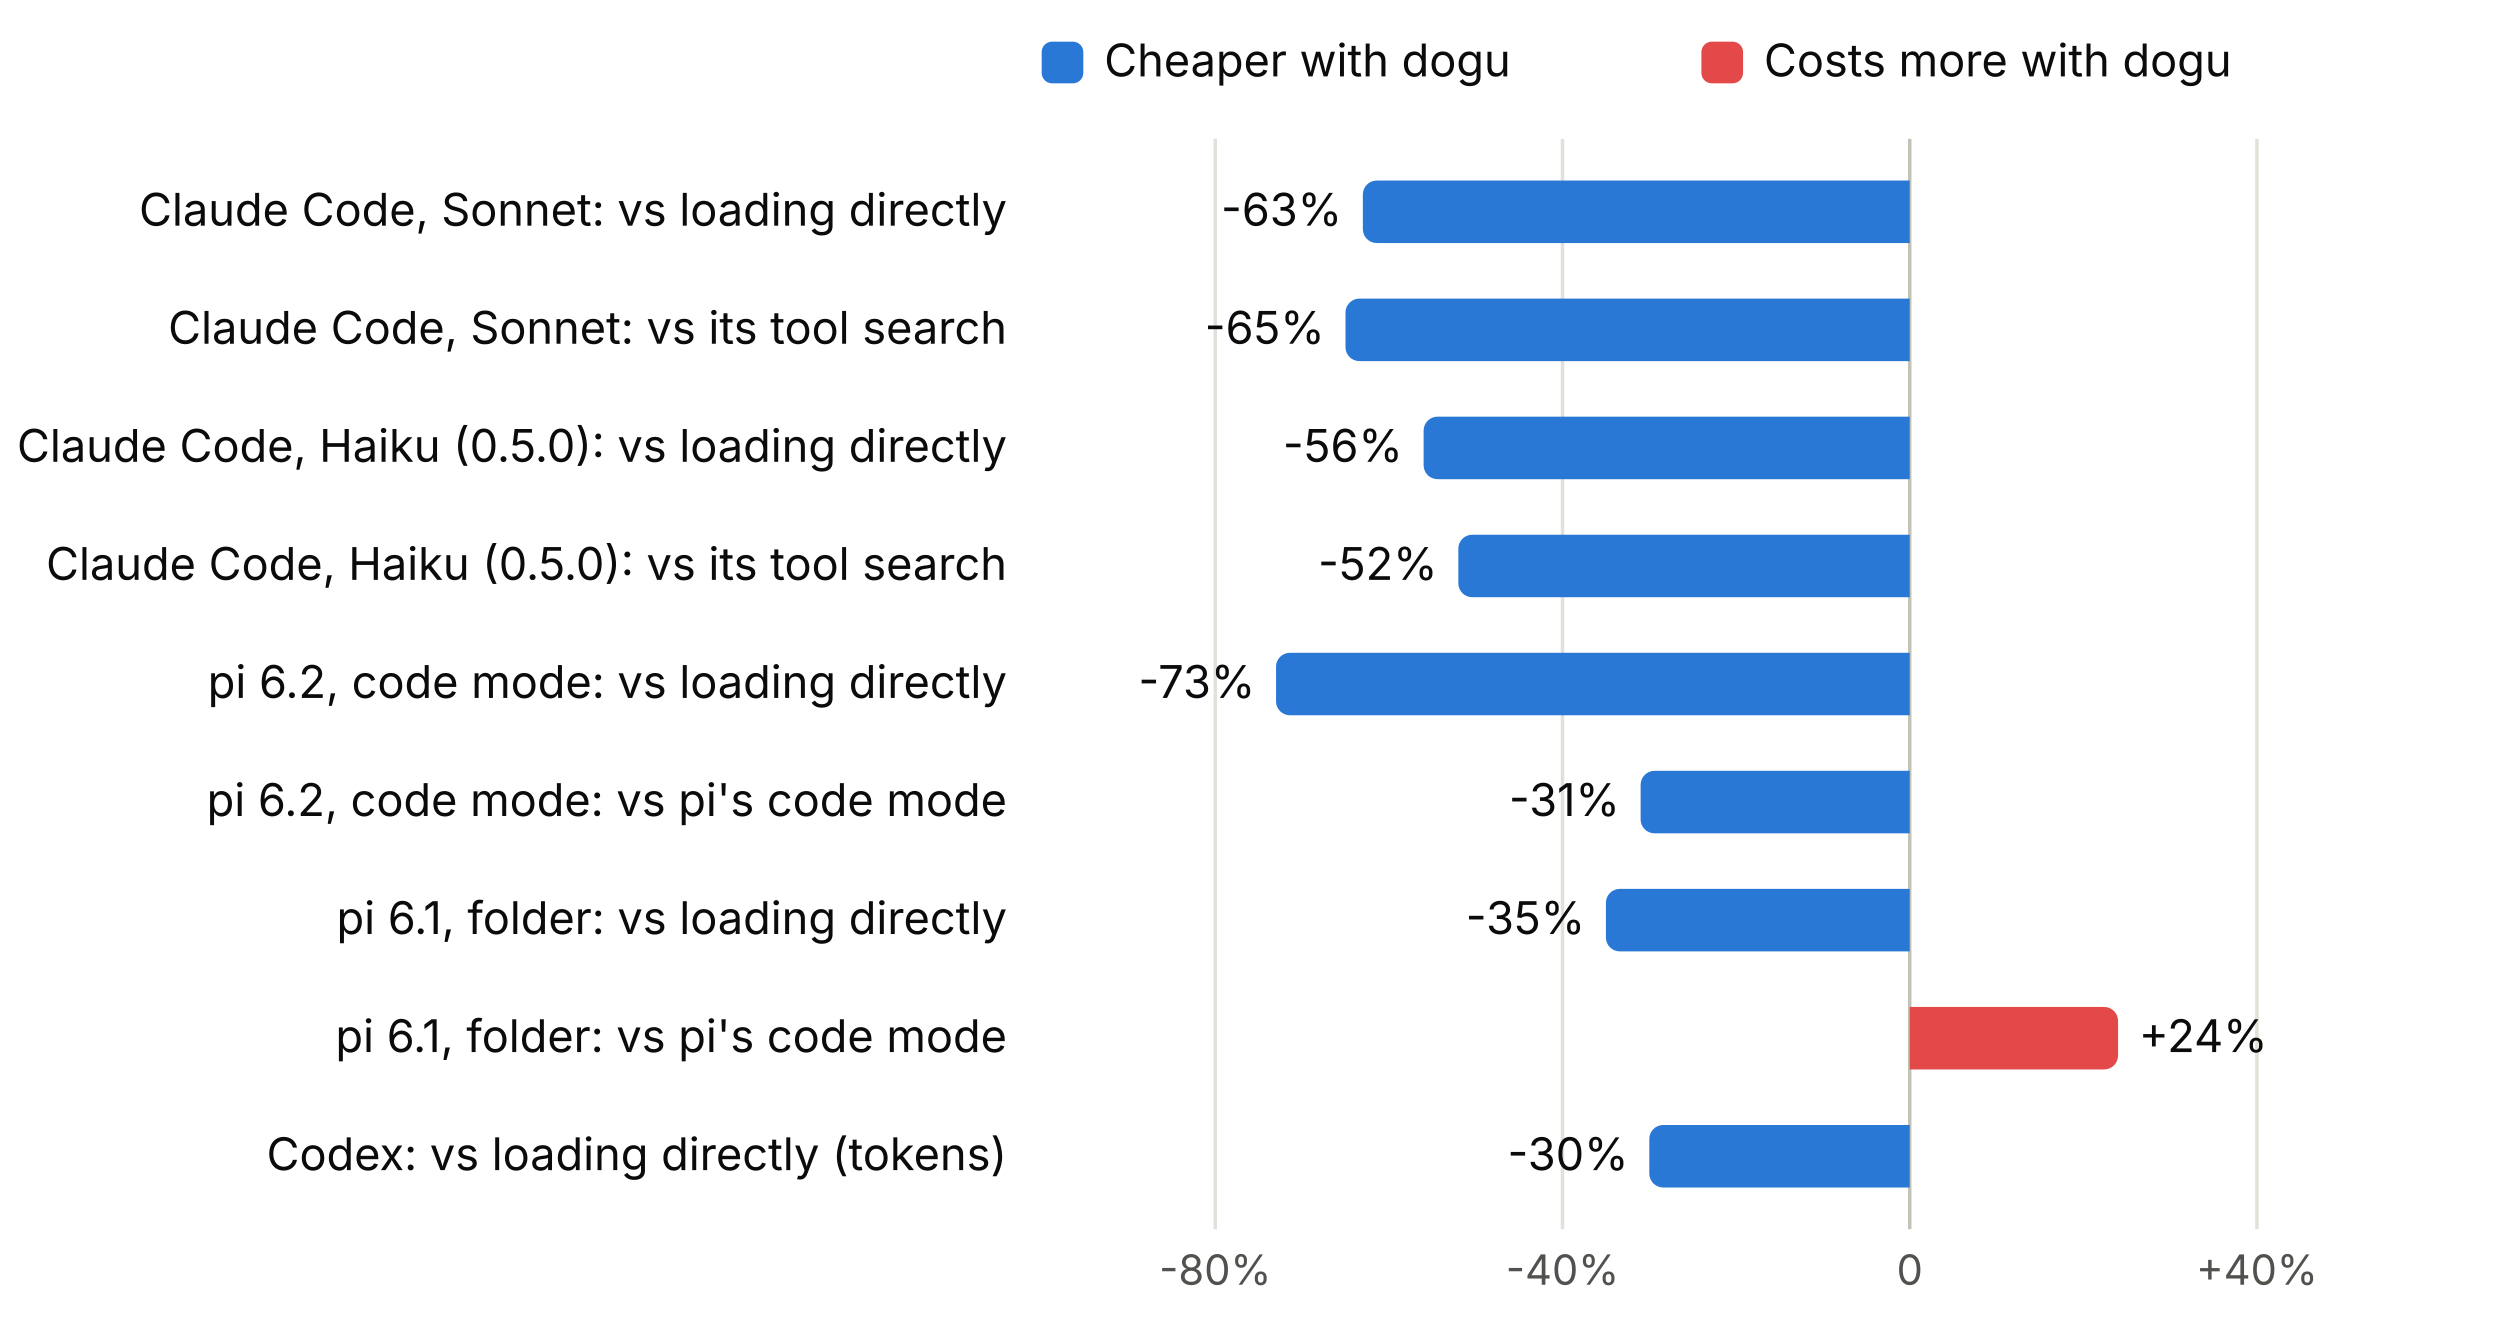
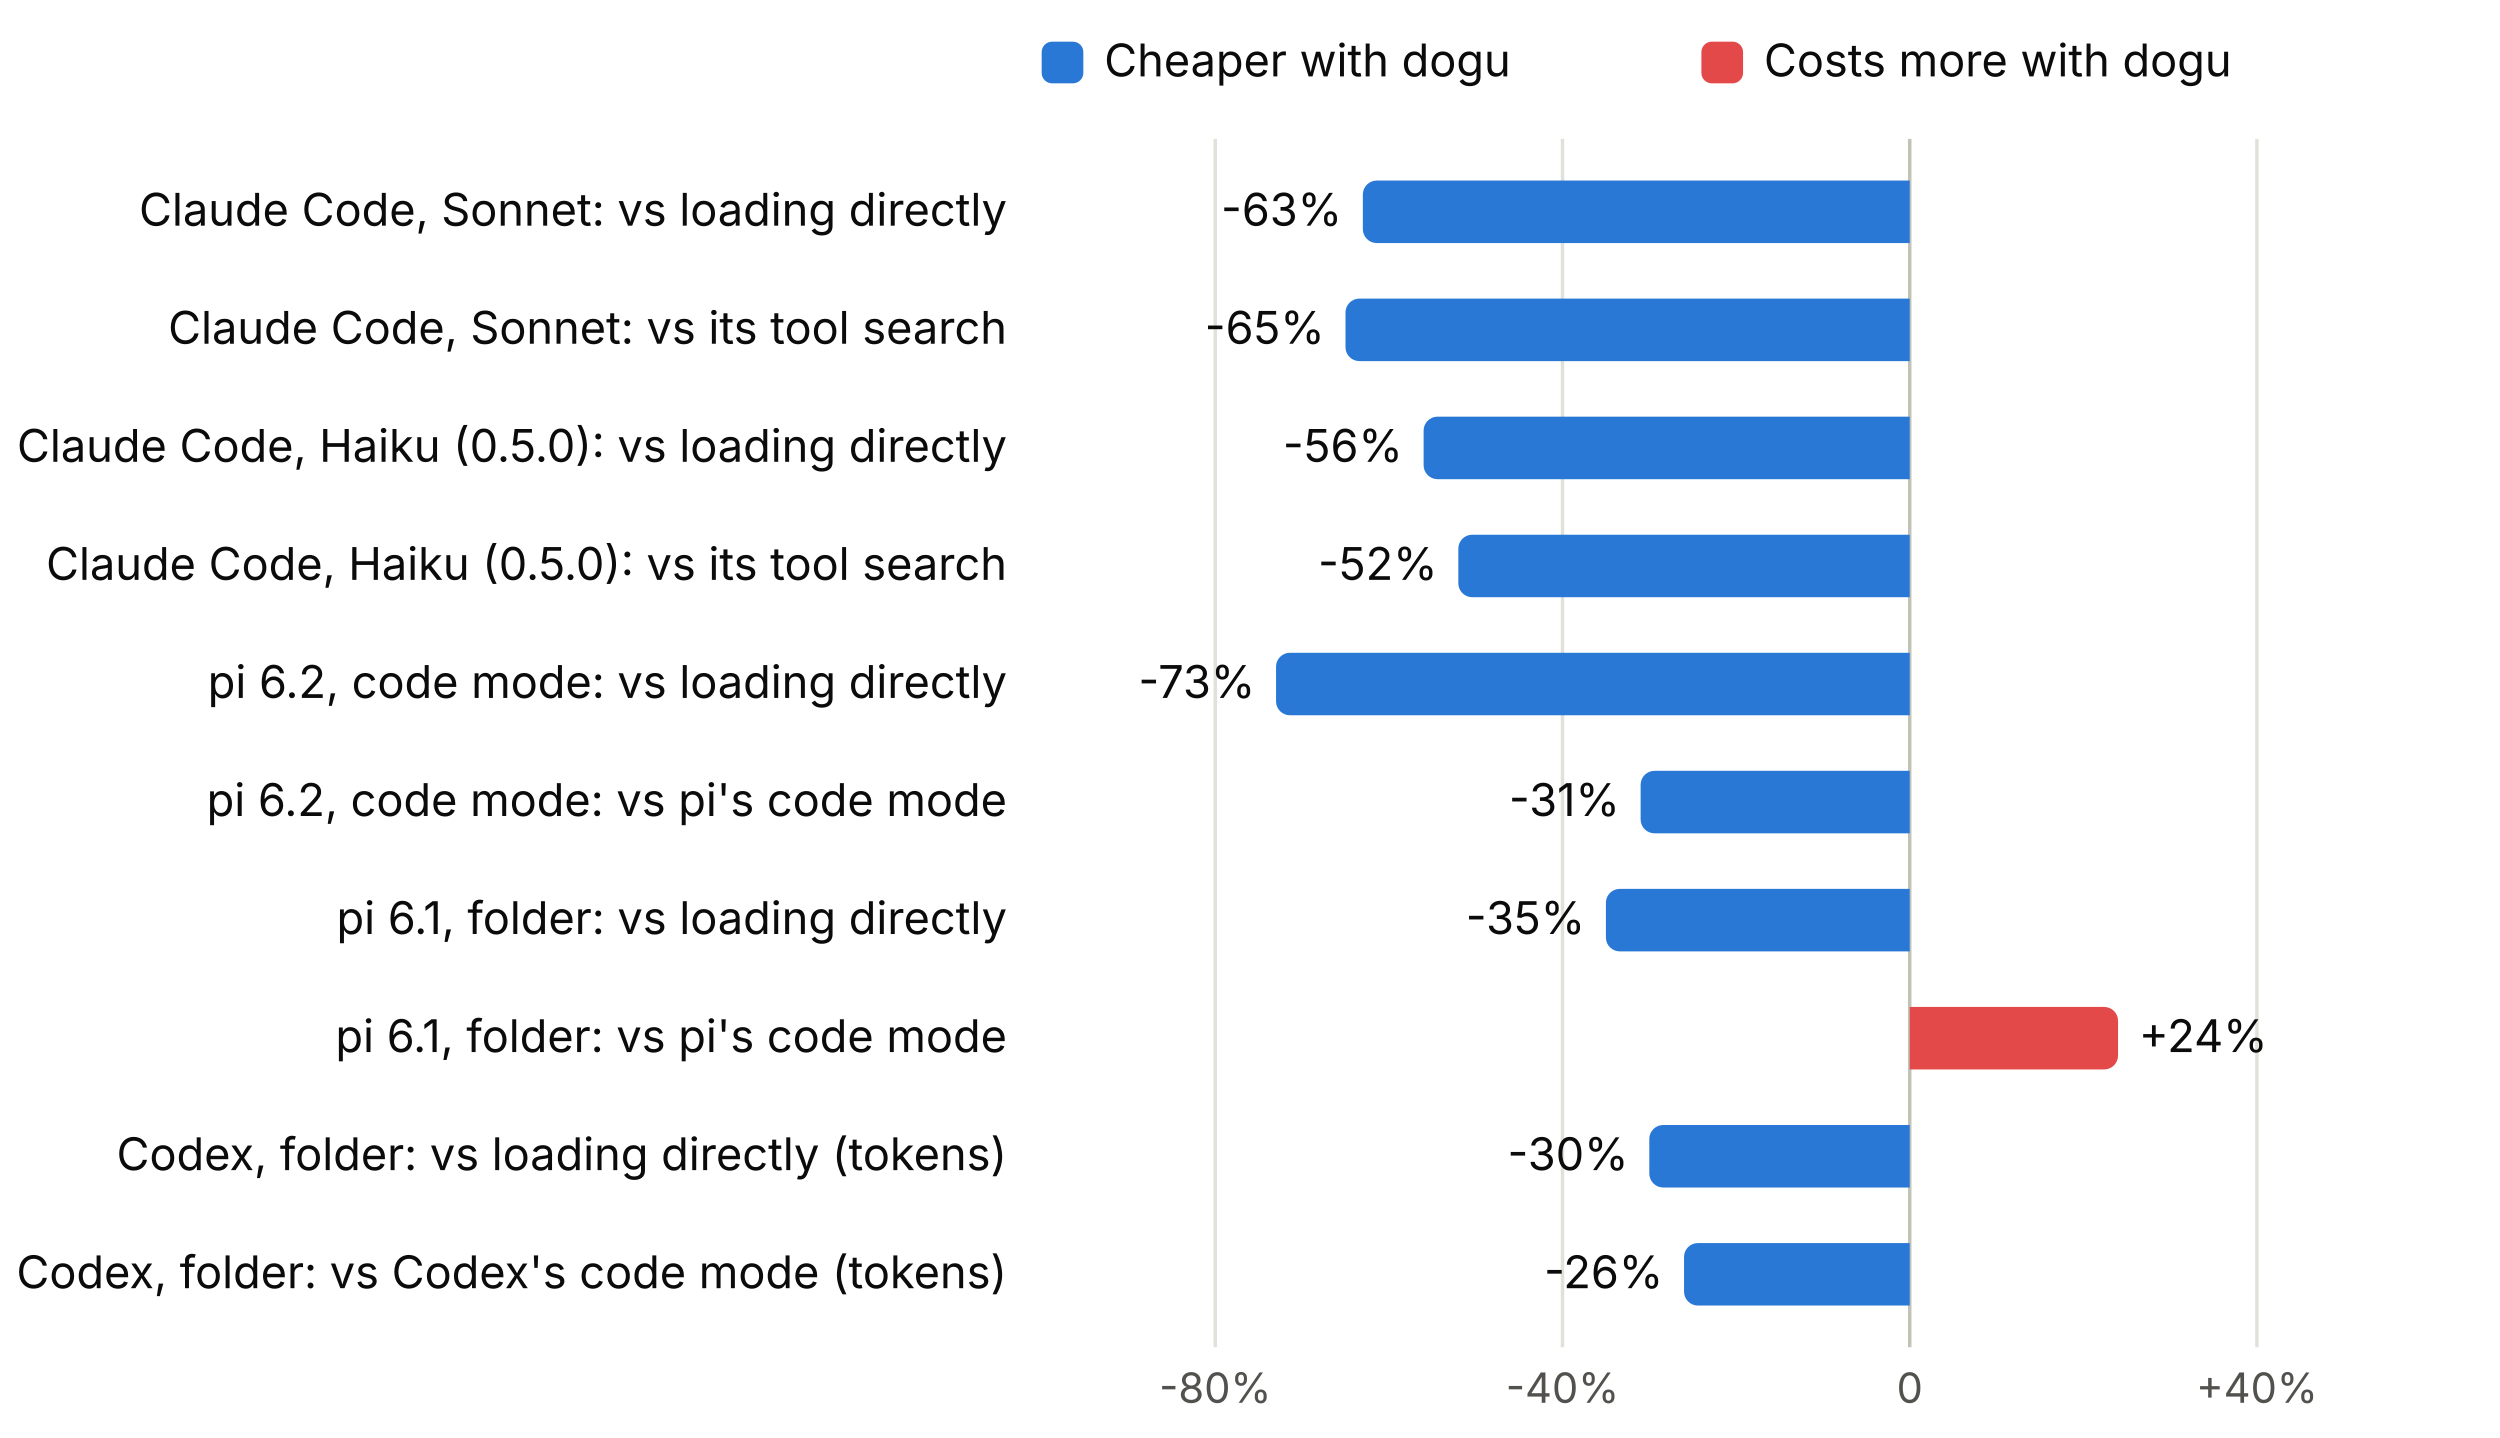
- <svg xmlns="http://www.w3.org/2000/svg" viewBox="0 0 720 380" width="720" height="380" role="img" aria-labelledby="t">
+ <svg xmlns="http://www.w3.org/2000/svg" viewBox="0 0 720 414" width="720" height="414" role="img" aria-labelledby="t">
  <style>
  text { font-family: system-ui, -apple-system, "Segoe UI", sans-serif; font-size: 13px; fill: #0b0b0b; }
  .muted { fill: #52514e; font-size: 12px; }
  .big { font-size: 34px; font-weight: 650; }
  .head { font-size: 15px; font-weight: 600; }
  .grid { stroke: #e1e0d9; stroke-width: 1; }
  .axis { stroke: #c3c2b7; stroke-width: 1; }
  .line { stroke: #52514e; stroke-width: 1.5; fill: none; }
  .card { fill: #f3f2ee; stroke: #e1e0d9; }
  .page { fill: #fcfcfb; stroke: #8a8983; stroke-width: 1; }
  .dogu { fill: #2a78d6; } .other { fill: #eb6834; } .more { fill: #e34948; }
  .s-dogu { stroke: #2a78d6; } .s-other { stroke: #eb6834; }
  .startup { fill: #eda100; } .model { fill: #6250d6; } .tools { fill: #1baf7a; }
  .gap { stroke: #fcfcfb; stroke-width: 2; }
  @media (prefers-color-scheme: dark) {
    text { fill: #f0efec; } .muted { fill: #c3c2b7; }
    .grid { stroke: #2c2c2a; } .axis { stroke: #383835; } .line { stroke: #c3c2b7; }
    .card { fill: #232322; stroke: #383835; } .page { fill: #1a1a19; stroke: #8a8983; }
    .dogu { fill: #3987e5; } .other { fill: #d95926; } .more { fill: #e66767; }
    .s-dogu { stroke: #3987e5; } .s-other { stroke: #d95926; }
    .startup { fill: #c98500; } .model { fill: #9085e9; } .tools { fill: #199e70; }
    .gap { stroke: #1a1a19; }
  }</style>
  <rect class="dogu" x="300" y="12" width="12" height="12" rx="3" />
  <text x="318" y="22">Cheaper with dogu</text>
  <rect class="more" x="490" y="12" width="12" height="12" rx="3" />
  <text x="508" y="22">Costs more with dogu</text>
-   <line class="grid" x1="350" x2="350" y1="40" y2="354" />
-   <text class="muted" x="350" y="370" text-anchor="middle">-80%</text>
-   <line class="grid" x1="450" x2="450" y1="40" y2="354" />
-   <text class="muted" x="450" y="370" text-anchor="middle">-40%</text>
-   <line class="axis" x1="550" x2="550" y1="40" y2="354" />
-   <text class="muted" x="550" y="370" text-anchor="middle">0</text>
-   <line class="grid" x1="650" x2="650" y1="40" y2="354" />
-   <text class="muted" x="650" y="370" text-anchor="middle">+40%</text>
+   <line class="grid" x1="350" x2="350" y1="40" y2="388" />
+   <text class="muted" x="350" y="404" text-anchor="middle">-80%</text>
+   <line class="grid" x1="450" x2="450" y1="40" y2="388" />
+   <text class="muted" x="450" y="404" text-anchor="middle">-40%</text>
+   <line class="axis" x1="550" x2="550" y1="40" y2="388" />
+   <text class="muted" x="550" y="404" text-anchor="middle">0</text>
+   <line class="grid" x1="650" x2="650" y1="40" y2="388" />
+   <text class="muted" x="650" y="404" text-anchor="middle">+40%</text>
  <text x="290" y="65" text-anchor="end">Claude Code, Sonnet: vs loading directly</text>
  <path class="dogu" d="M550,52 h-153.5 a4,4 0 0 0 -4,4 v10 a4,4 0 0 0 4,4 h153.5 z" />
  <text x="386.5" y="65" text-anchor="end">-63%</text>
  <text x="290" y="99" text-anchor="end">Claude Code, Sonnet: vs its tool search</text>
  <path class="dogu" d="M550,86 h-158.5 a4,4 0 0 0 -4,4 v10 a4,4 0 0 0 4,4 h158.5 z" />
  <text x="381.5" y="99" text-anchor="end">-65%</text>
  <text x="290" y="133" text-anchor="end">Claude Code, Haiku (0.5.0): vs loading directly</text>
  <path class="dogu" d="M550,120 h-136 a4,4 0 0 0 -4,4 v10 a4,4 0 0 0 4,4 h136 z" />
  <text x="404" y="133" text-anchor="end">-56%</text>
  <text x="290" y="167" text-anchor="end">Claude Code, Haiku (0.5.0): vs its tool search</text>
  <path class="dogu" d="M550,154 h-126 a4,4 0 0 0 -4,4 v10 a4,4 0 0 0 4,4 h126 z" />
  <text x="414" y="167" text-anchor="end">-52%</text>
  <text x="290" y="201" text-anchor="end">pi 6.2, code mode: vs loading directly</text>
  <path class="dogu" d="M550,188 h-178.5 a4,4 0 0 0 -4,4 v10 a4,4 0 0 0 4,4 h178.5 z" />
  <text x="361.5" y="201" text-anchor="end">-73%</text>
  <text x="290" y="235" text-anchor="end">pi 6.2, code mode: vs pi's code mode</text>
  <path class="dogu" d="M550,222 h-73.5 a4,4 0 0 0 -4,4 v10 a4,4 0 0 0 4,4 h73.5 z" />
  <text x="466.5" y="235" text-anchor="end">-31%</text>
  <text x="290" y="269" text-anchor="end">pi 6.1, folder: vs loading directly</text>
  <path class="dogu" d="M550,256 h-83.5 a4,4 0 0 0 -4,4 v10 a4,4 0 0 0 4,4 h83.5 z" />
  <text x="456.5" y="269" text-anchor="end">-35%</text>
  <text x="290" y="303" text-anchor="end">pi 6.1, folder: vs pi's code mode</text>
  <path class="more" d="M550,290 h56 a4,4 0 0 1 4,4 v10 a4,4 0 0 1 -4,4 h-56 z" />
  <text x="616" y="303" text-anchor="start">+24%</text>
-   <text x="290" y="337" text-anchor="end">Codex: vs loading directly (tokens)</text>
+   <text x="290" y="337" text-anchor="end">Codex, folder: vs loading directly (tokens)</text>
  <path class="dogu" d="M550,324 h-71 a4,4 0 0 0 -4,4 v10 a4,4 0 0 0 4,4 h71 z" />
  <text x="469" y="337" text-anchor="end">-30%</text>
+   <text x="290" y="371" text-anchor="end">Codex, folder: vs Codex's code mode (tokens)</text>
+   <path class="dogu" d="M550,358 h-61 a4,4 0 0 0 -4,4 v10 a4,4 0 0 0 4,4 h61 z" />
+   <text x="479" y="371" text-anchor="end">-26%</text>
</svg>
